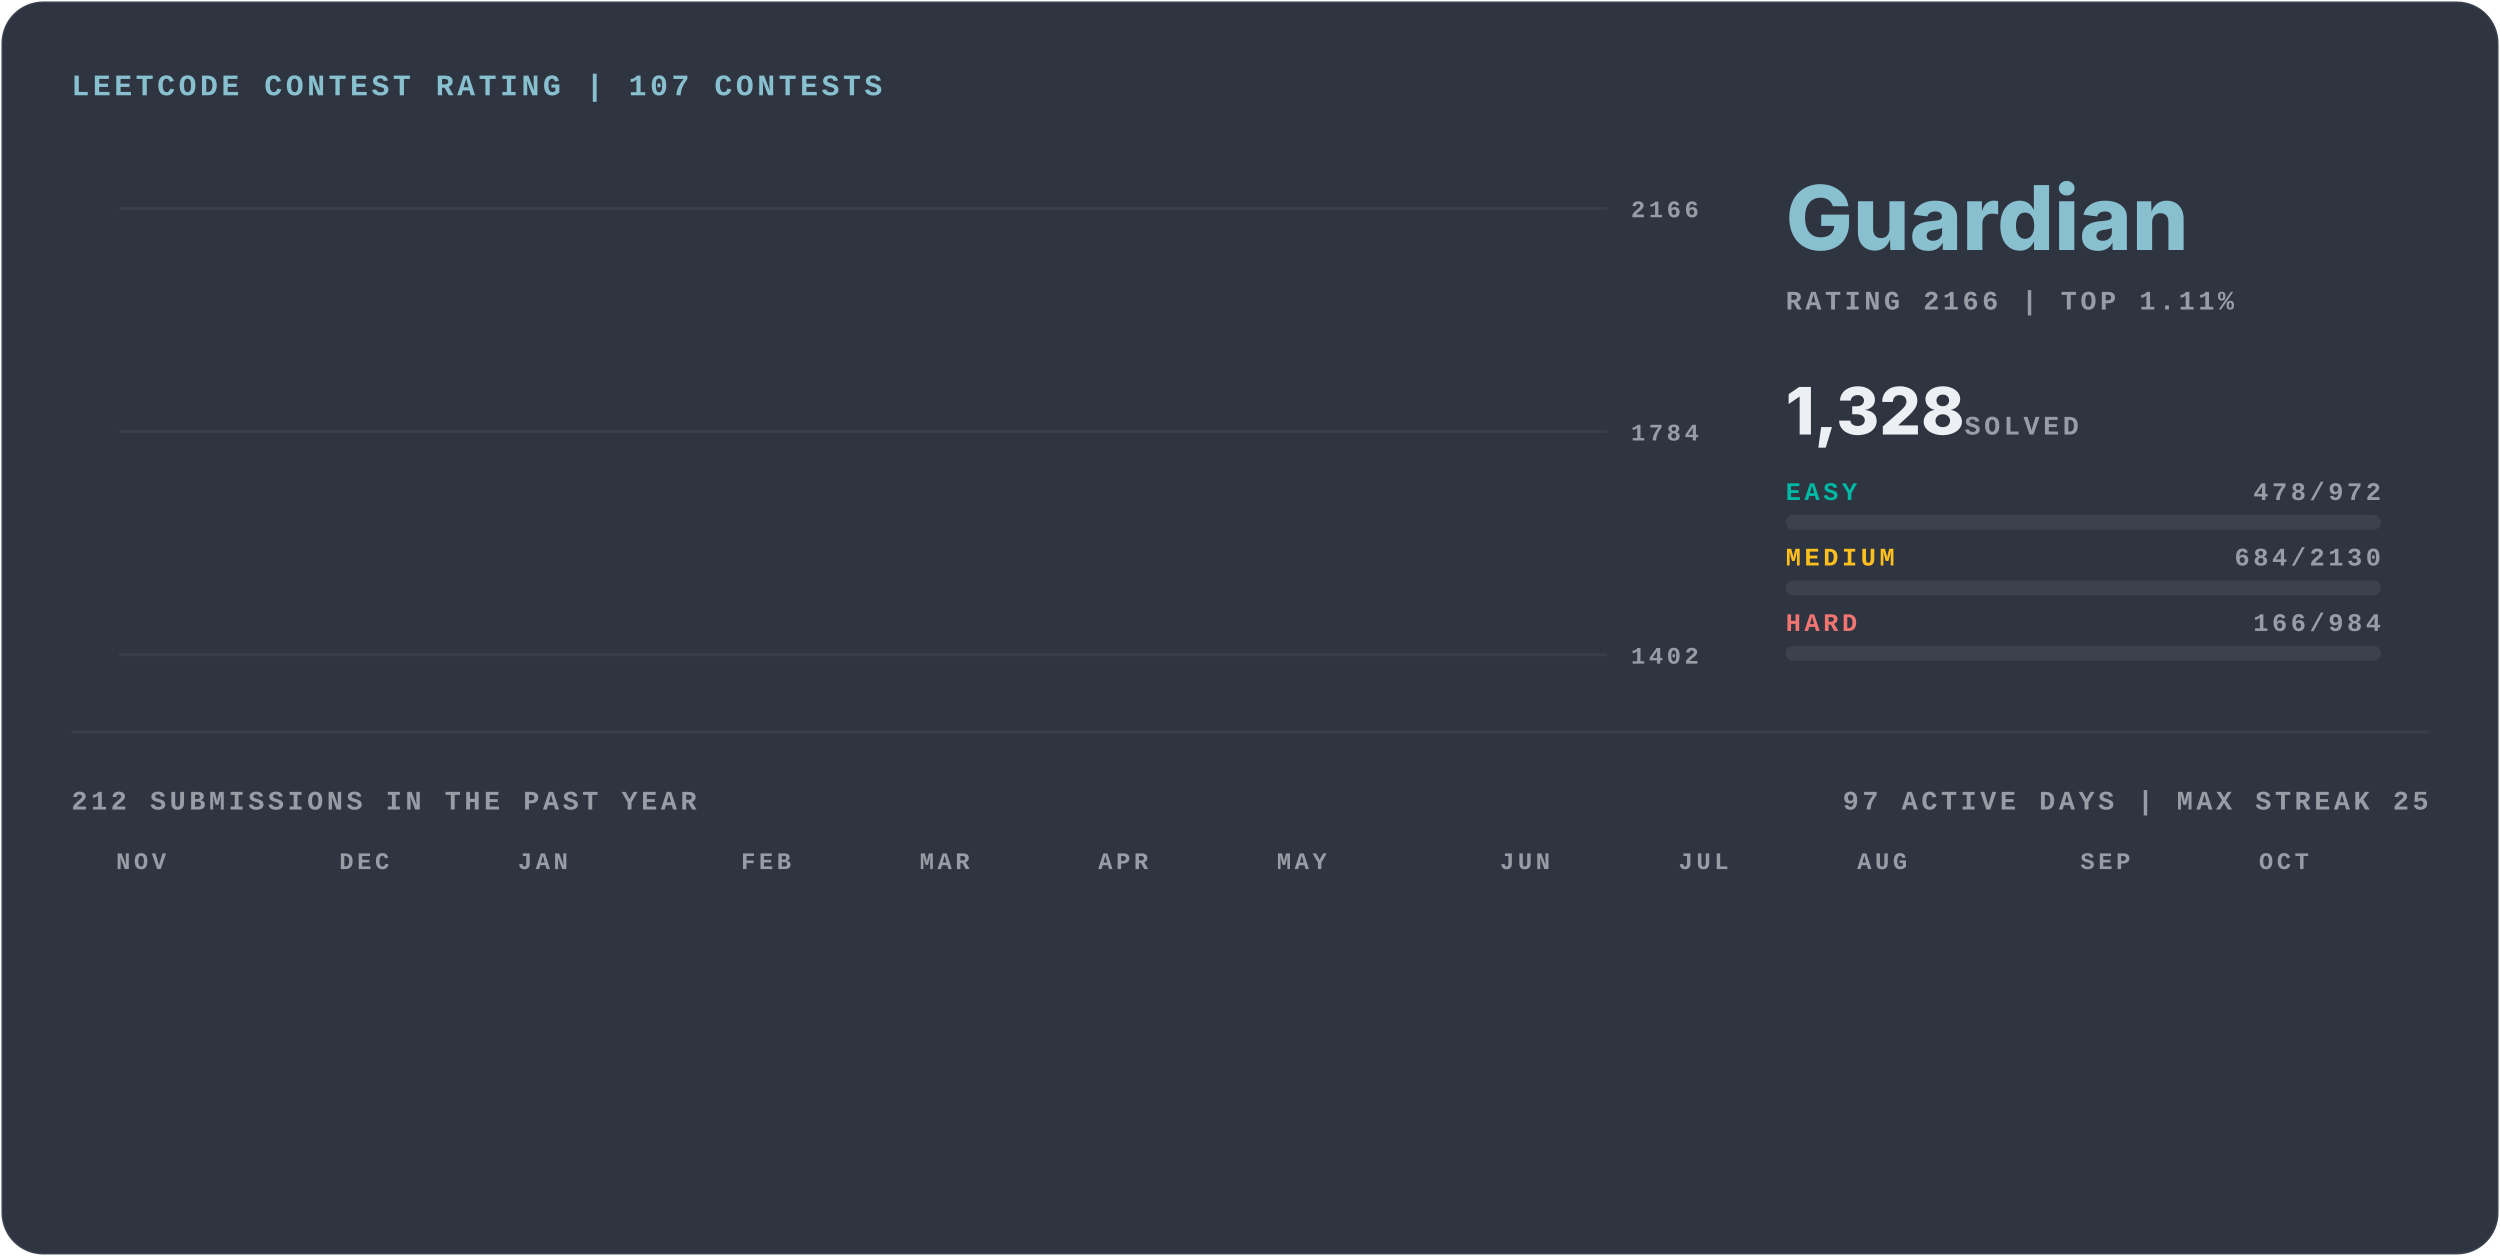
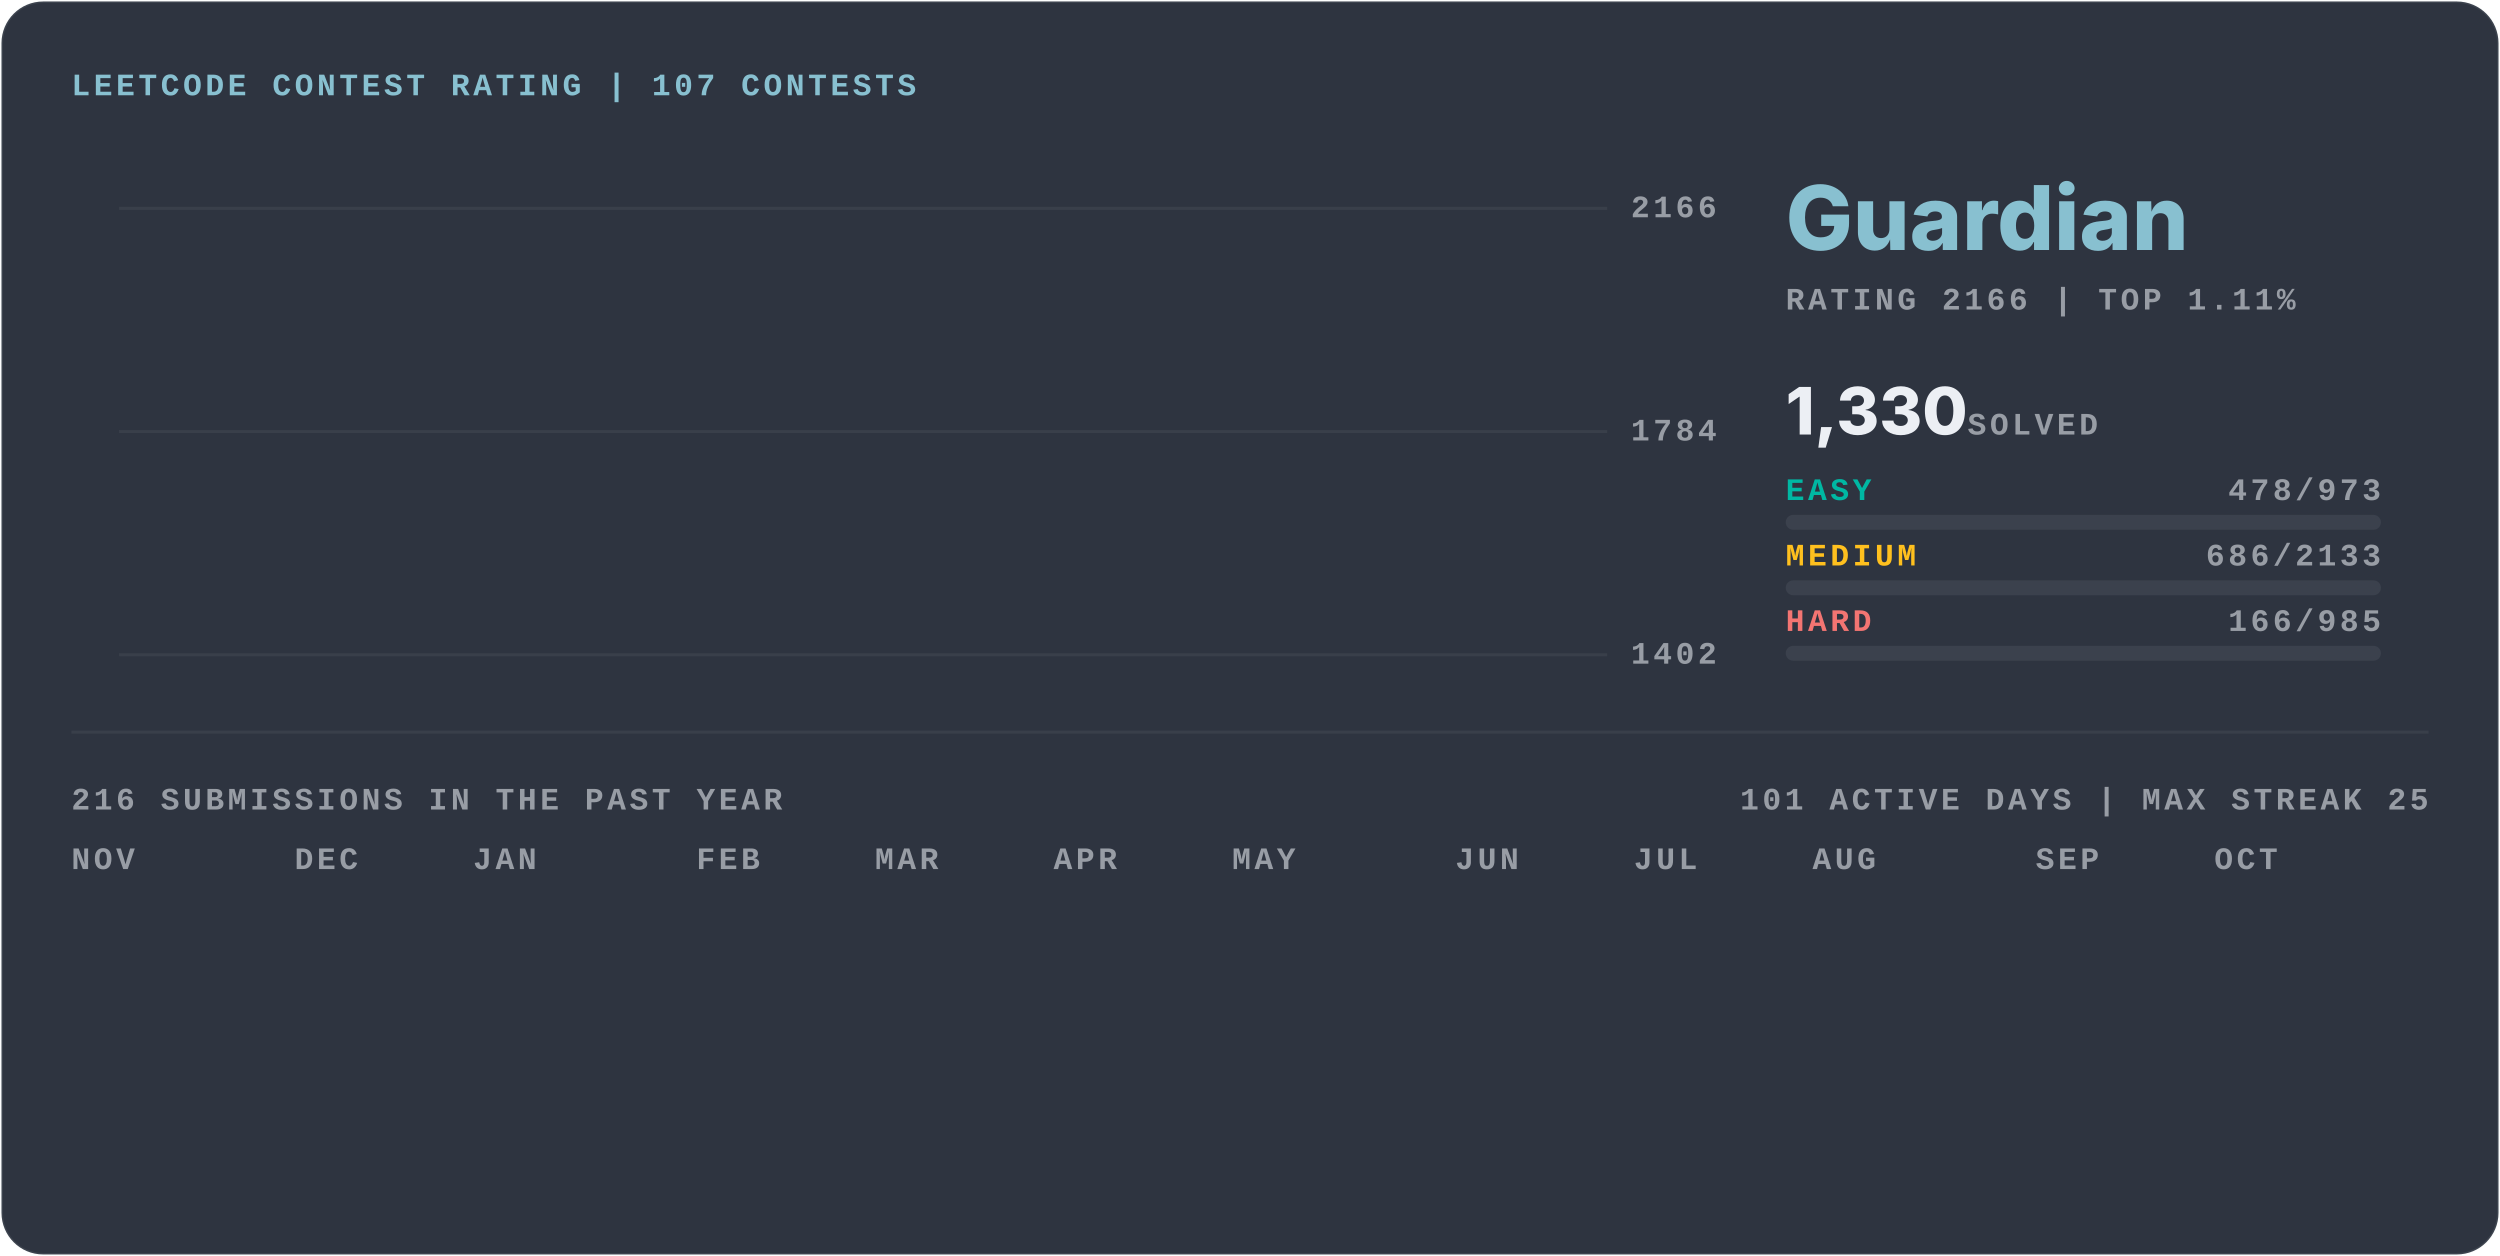
- <svg xmlns="http://www.w3.org/2000/svg" width="840" height="422" viewBox="0 0 840 422" role="img" aria-label="LeetCode sagargupta1610: Guardian, rating 2166, top 1.11%, 107 contests, 1328 solved, 212 submissions in the past year">
+ <svg xmlns="http://www.w3.org/2000/svg" width="840" height="422" viewBox="0 0 840 422" role="img" aria-label="LeetCode sagargupta1610: Guardian, rating 2166, top 1.11%, 107 contests, 1330 solved, 216 submissions in the past year">
  <style>.m{font-family:'JetBrains Mono','SFMono-Regular',Consolas,'Liberation Mono',Menlo,monospace;font-weight:700;letter-spacing:1.2px}.v{font-family:'Segoe UI',Inter,-apple-system,BlinkMacSystemFont,Helvetica,Arial,sans-serif;font-weight:800}.ring{animation:ring 2.2s ease-out 2.6s infinite;transform-origin:center;transform-box:fill-box}@keyframes ring{0%{opacity:0.9;transform:scale(1)}100%{opacity:0;transform:scale(2.8)}}.l1{fill:#608291}.l2{fill:#6e97a6}.l3{fill:#7babbb}.l4{fill:#88c0d0}</style>
  <defs>
    <linearGradient id="area" x1="0" y1="0" x2="0" y2="1">
      <stop offset="0" stop-color="#88c0d0" stop-opacity="0.28" />
      <stop offset="1" stop-color="#88c0d0" stop-opacity="0" />
    </linearGradient>
  </defs>
  <rect x="0.5" y="0.5" width="839" height="421" rx="14" fill="#2e3440" stroke="rgba(236,239,244,0.08)" />
-   <text class="m" x="24" y="32" fill="#88c0d0" font-size="10">LEETCODE CONTEST RATING | 107 CONTESTS</text>
+   <text class="m" x="24" y="32" fill="#88c0d0" font-size="10.5">LEETCODE CONTEST RATING | 107 CONTESTS</text>
  <line x1="40" y1="220.0" x2="540" y2="220.0" stroke="rgba(236,239,244,0.06)" />
-   <text class="m" x="548" y="223.0" fill="rgba(236,239,244,0.56)" font-size="8">1402</text>
+   <text class="m" x="548" y="223.0" fill="rgba(236,239,244,0.56)" font-size="10.5">1402</text>
  <line x1="40" y1="145.0" x2="540" y2="145.0" stroke="rgba(236,239,244,0.06)" />
-   <text class="m" x="548" y="148.0" fill="rgba(236,239,244,0.56)" font-size="8">1784</text>
+   <text class="m" x="548" y="148.0" fill="rgba(236,239,244,0.56)" font-size="10.5">1784</text>
  <line x1="40" y1="70.0" x2="540" y2="70.0" stroke="rgba(236,239,244,0.06)" />
-   <text class="m" x="548" y="73.0" fill="rgba(236,239,244,0.56)" font-size="8">2166</text>
+   <text class="m" x="548" y="73.0" fill="rgba(236,239,244,0.56)" font-size="10.5">2166</text>
  <path d="M40.0 213.5 L44.7 217.4 L49.4 217.1 L54.2 220.0 L58.9 217.1 L63.6 208.6 L68.3 210.8 L73.0 212.1 L77.7 212.7 L82.5 218.4 L87.2 214.5 L91.9 212.3 L96.6 210.2 L101.3 212.5 L106.0 204.5 L110.8 190.7 L115.5 192.3 L120.2 193.3 L124.9 196.8 L129.6 193.9 L134.3 190.9 L139.1 177.6 L143.8 176.6 L148.5 178.0 L153.2 177.6 L157.9 178.6 L162.6 178.8 L167.4 179.8 L172.1 187.0 L176.8 186.4 L181.5 185.8 L186.2 173.9 L190.9 167.4 L195.7 168.2 L200.4 163.3 L205.1 164.2 L209.8 168.6 L214.5 155.8 L219.2 151.9 L224.0 150.7 L228.7 149.9 L233.4 142.3 L238.1 139.3 L242.8 135.0 L247.5 135.6 L252.3 131.8 L257.0 126.0 L261.7 116.7 L266.4 115.5 L271.1 115.9 L275.8 114.2 L280.6 113.8 L285.3 110.6 L290.0 108.5 L294.7 101.2 L299.4 108.9 L304.2 108.7 L308.9 109.3 L313.6 103.8 L318.3 104.9 L323.0 104.4 L327.7 108.1 L332.5 109.3 L337.2 116.3 L341.9 124.2 L346.6 125.6 L351.3 117.1 L356.0 117.9 L360.8 113.6 L365.5 118.5 L370.2 108.1 L374.9 106.7 L379.6 110.8 L384.3 114.0 L389.1 118.1 L393.8 115.5 L398.5 112.6 L403.2 112.8 L407.9 115.9 L412.6 114.6 L417.4 113.0 L422.1 109.7 L426.8 117.9 L431.5 119.3 L436.2 109.5 L440.9 111.2 L445.7 110.8 L450.4 108.7 L455.1 113.4 L459.8 116.9 L464.5 119.1 L469.2 124.2 L474.0 124.8 L478.7 137.1 L483.4 141.7 L488.1 125.2 L492.8 128.9 L497.5 130.1 L502.3 136.6 L507.0 134.0 L511.7 131.5 L516.4 113.4 L521.1 126.2 L525.8 113.2 L530.6 97.7 L535.3 79.0 L540.0 70.0 L540 220 L40 220 Z" fill="url(#area)" opacity="0">
    <animate attributeName="opacity" to="1" begin="2.2s" dur="0.8s" fill="freeze" />
  </path>
  <path d="M40.0 213.5 L44.7 217.4 L49.4 217.1 L54.2 220.0 L58.9 217.1 L63.6 208.6 L68.3 210.8 L73.0 212.1 L77.7 212.7 L82.5 218.4 L87.2 214.5 L91.9 212.3 L96.6 210.2 L101.3 212.5 L106.0 204.5 L110.8 190.7 L115.5 192.3 L120.2 193.3 L124.9 196.8 L129.6 193.9 L134.3 190.9 L139.1 177.6 L143.8 176.6 L148.5 178.0 L153.2 177.6 L157.9 178.6 L162.6 178.8 L167.4 179.8 L172.1 187.0 L176.8 186.4 L181.5 185.8 L186.2 173.9 L190.9 167.4 L195.7 168.2 L200.4 163.3 L205.1 164.2 L209.8 168.6 L214.5 155.8 L219.2 151.9 L224.0 150.7 L228.7 149.9 L233.4 142.3 L238.1 139.3 L242.8 135.0 L247.5 135.6 L252.3 131.8 L257.0 126.0 L261.7 116.7 L266.4 115.5 L271.1 115.9 L275.8 114.2 L280.6 113.8 L285.3 110.6 L290.0 108.5 L294.7 101.2 L299.4 108.9 L304.2 108.7 L308.9 109.3 L313.6 103.8 L318.3 104.9 L323.0 104.4 L327.7 108.1 L332.5 109.3 L337.2 116.3 L341.9 124.2 L346.6 125.6 L351.3 117.1 L356.0 117.9 L360.8 113.6 L365.5 118.5 L370.2 108.1 L374.9 106.7 L379.6 110.8 L384.3 114.0 L389.1 118.1 L393.8 115.5 L398.5 112.6 L403.2 112.8 L407.9 115.9 L412.6 114.6 L417.4 113.0 L422.1 109.7 L426.8 117.9 L431.5 119.3 L436.2 109.5 L440.9 111.2 L445.7 110.8 L450.4 108.7 L455.1 113.4 L459.8 116.9 L464.5 119.1 L469.2 124.2 L474.0 124.8 L478.7 137.1 L483.4 141.7 L488.1 125.2 L492.8 128.9 L497.5 130.1 L502.3 136.6 L507.0 134.0 L511.7 131.5 L516.4 113.4 L521.1 126.2 L525.8 113.2 L530.6 97.7 L535.3 79.0 L540.0 70.0" fill="none" stroke="#88c0d0" stroke-width="2" stroke-linejoin="round" stroke-dasharray="745" stroke-dashoffset="745">
    <animate attributeName="stroke-dashoffset" from="745" to="0" dur="2.4s" begin="0.2s" fill="freeze" />
  </path>
  <circle class="ring" cx="540.0" cy="70.0" r="5" fill="none" stroke="#88c0d0" stroke-width="1.5" opacity="0">
    <set attributeName="opacity" to="1" begin="2.6s" fill="freeze" />
  </circle>
  <circle cx="540.0" cy="70.0" r="4" fill="#88c0d0" opacity="0">
    <set attributeName="opacity" to="1" begin="2.6s" fill="freeze" />
  </circle>
-   <text class="m" x="534.0" y="58.0" text-anchor="end" fill="#88c0d0" font-size="9" opacity="0">PEAK 2166<set attributeName="opacity" to="1" begin="2.6s" fill="freeze" />
+   <text class="m" x="534.0" y="58.0" text-anchor="end" fill="#88c0d0" font-size="10.5" opacity="0">PEAK 2166<set attributeName="opacity" to="1" begin="2.6s" fill="freeze" />
  </text>
  <text class="v" x="600" y="84" fill="#88c0d0" font-size="30">Guardian</text>
-   <text class="m" x="600" y="104" fill="rgba(236,239,244,0.56)" font-size="9">RATING 2166  |  TOP 1.11%</text>
-   <text class="v" x="600" y="146" fill="#eceff4" font-size="22">1,328<tspan class="m" font-size="9" fill="rgba(236,239,244,0.56)">  SOLVED</tspan>
+   <text class="m" x="600" y="104" fill="rgba(236,239,244,0.56)" font-size="10.5">RATING 2166  |  TOP 1.11%</text>
+   <text class="v" x="600" y="146" fill="#eceff4" font-size="22">1,330<tspan class="m" font-size="10.5" fill="rgba(236,239,244,0.56)">  SOLVED</tspan>
  </text>
-   <text class="m" x="600" y="168" fill="#00b8a3" font-size="8.5">EASY</text>
-   <text class="m" x="800" y="168" text-anchor="end" fill="rgba(236,239,244,0.56)" font-size="8.5">478/972</text>
+   <text class="m" x="600" y="168" fill="#00b8a3" font-size="10.5">EASY</text>
+   <text class="m" x="800" y="168" text-anchor="end" fill="rgba(236,239,244,0.56)" font-size="10.5">478/973</text>
  <rect x="600" y="173" width="200" height="5" rx="2.5" fill="rgba(236,239,244,0.07)" />
-   <rect x="600" y="173" width="98.4" height="5" rx="2.5" fill="#00b8a3" transform="scale(0 1)" style="transform-origin:600px 0">
+   <rect x="600" y="173" width="98.3" height="5" rx="2.5" fill="#00b8a3" transform="scale(0 1)" style="transform-origin:600px 0">
    <animateTransform attributeName="transform" type="scale" from="0 1" to="1 1" begin="0.6s" dur="0.9s" fill="freeze" />
  </rect>
-   <text class="m" x="600" y="190" fill="#ffc01e" font-size="8.5">MEDIUM</text>
-   <text class="m" x="800" y="190" text-anchor="end" fill="rgba(236,239,244,0.56)" font-size="8.5">684/2130</text>
+   <text class="m" x="600" y="190" fill="#ffc01e" font-size="10.5">MEDIUM</text>
+   <text class="m" x="800" y="190" text-anchor="end" fill="rgba(236,239,244,0.56)" font-size="10.5">686/2133</text>
  <rect x="600" y="195" width="200" height="5" rx="2.5" fill="rgba(236,239,244,0.07)" />
-   <rect x="600" y="195" width="64.2" height="5" rx="2.5" fill="#ffc01e" transform="scale(0 1)" style="transform-origin:600px 0">
+   <rect x="600" y="195" width="64.3" height="5" rx="2.5" fill="#ffc01e" transform="scale(0 1)" style="transform-origin:600px 0">
    <animateTransform attributeName="transform" type="scale" from="0 1" to="1 1" begin="0.8s" dur="0.9s" fill="freeze" />
  </rect>
-   <text class="m" x="600" y="212" fill="#f37572" font-size="8.5">HARD</text>
-   <text class="m" x="800" y="212" text-anchor="end" fill="rgba(236,239,244,0.56)" font-size="8.5">166/984</text>
+   <text class="m" x="600" y="212" fill="#f37572" font-size="10.5">HARD</text>
+   <text class="m" x="800" y="212" text-anchor="end" fill="rgba(236,239,244,0.56)" font-size="10.5">166/985</text>
  <rect x="600" y="217" width="200" height="5" rx="2.5" fill="rgba(236,239,244,0.07)" />
  <rect x="600" y="217" width="33.7" height="5" rx="2.5" fill="#f37572" transform="scale(0 1)" style="transform-origin:600px 0">
    <animateTransform attributeName="transform" type="scale" from="0 1" to="1 1" begin="1.0s" dur="0.9s" fill="freeze" />
  </rect>
  <line x1="24" y1="246" x2="816" y2="246" stroke="rgba(236,239,244,0.06)" />
-   <text class="m" x="24" y="272" fill="rgba(236,239,244,0.56)" font-size="9">212 SUBMISSIONS IN THE PAST YEAR</text>
-   <text class="m" x="816" y="272" text-anchor="end" fill="rgba(236,239,244,0.56)" font-size="9">97 ACTIVE DAYS  |  MAX STREAK 25</text>
-   <text class="m" x="39" y="292" fill="rgba(236,239,244,0.56)" font-size="8">NOV</text>
-   <text class="m" x="114" y="292" fill="rgba(236,239,244,0.56)" font-size="8">DEC</text>
-   <text class="m" x="174" y="292" fill="rgba(236,239,244,0.56)" font-size="8">JAN</text>
-   <text class="m" x="249" y="292" fill="rgba(236,239,244,0.56)" font-size="8">FEB</text>
-   <text class="m" x="309" y="292" fill="rgba(236,239,244,0.56)" font-size="8">MAR</text>
-   <text class="m" x="369" y="292" fill="rgba(236,239,244,0.56)" font-size="8">APR</text>
-   <text class="m" x="429" y="292" fill="rgba(236,239,244,0.56)" font-size="8">MAY</text>
-   <text class="m" x="504" y="292" fill="rgba(236,239,244,0.56)" font-size="8">JUN</text>
-   <text class="m" x="564" y="292" fill="rgba(236,239,244,0.56)" font-size="8">JUL</text>
-   <text class="m" x="624" y="292" fill="rgba(236,239,244,0.56)" font-size="8">AUG</text>
-   <text class="m" x="699" y="292" fill="rgba(236,239,244,0.56)" font-size="8">SEP</text>
-   <text class="m" x="759" y="292" fill="rgba(236,239,244,0.56)" font-size="8">OCT</text>
+   <text class="m" x="24" y="272" fill="rgba(236,239,244,0.56)" font-size="10.5">216 SUBMISSIONS IN THE PAST YEAR</text>
+   <text class="m" x="816" y="272" text-anchor="end" fill="rgba(236,239,244,0.56)" font-size="10.5">101 ACTIVE DAYS  |  MAX STREAK 25</text>
+   <text class="m" x="24" y="292" fill="rgba(236,239,244,0.56)" font-size="10.5">NOV</text>
+   <text class="m" x="99" y="292" fill="rgba(236,239,244,0.56)" font-size="10.5">DEC</text>
+   <text class="m" x="159" y="292" fill="rgba(236,239,244,0.56)" font-size="10.5">JAN</text>
+   <text class="m" x="234" y="292" fill="rgba(236,239,244,0.56)" font-size="10.5">FEB</text>
+   <text class="m" x="294" y="292" fill="rgba(236,239,244,0.56)" font-size="10.5">MAR</text>
+   <text class="m" x="354" y="292" fill="rgba(236,239,244,0.56)" font-size="10.5">APR</text>
+   <text class="m" x="414" y="292" fill="rgba(236,239,244,0.56)" font-size="10.5">MAY</text>
+   <text class="m" x="489" y="292" fill="rgba(236,239,244,0.56)" font-size="10.5">JUN</text>
+   <text class="m" x="549" y="292" fill="rgba(236,239,244,0.56)" font-size="10.5">JUL</text>
+   <text class="m" x="609" y="292" fill="rgba(236,239,244,0.56)" font-size="10.5">AUG</text>
+   <text class="m" x="684" y="292" fill="rgba(236,239,244,0.56)" font-size="10.5">SEP</text>
+   <text class="m" x="744" y="292" fill="rgba(236,239,244,0.56)" font-size="10.5">OCT</text>
  <defs>
    <pattern id="day" x="24" y="300" width="15" height="15" patternUnits="userSpaceOnUse">
      <rect width="12" height="12" rx="2" fill="rgba(236,239,244,0.07)" />
    </pattern>
  </defs>
  <g opacity="0">
    <animate attributeName="opacity" to="1" begin="0.2s" dur="0.6s" fill="freeze" />
    <rect x="24" y="300" width="780" height="102" fill="url(#day)" />
    <rect x="804" y="300" width="12" height="12" fill="url(#day)" />
  </g>
  <g opacity="0">
-     <animate attributeName="opacity" to="1" begin="0.49s" dur="0.4s" fill="freeze" />
-     <rect x="69" y="300" width="12" height="12" rx="2" class="l2" />
-   </g>
-   <g opacity="0">
-     <animate attributeName="opacity" to="1" begin="0.58s" dur="0.4s" fill="freeze" />
-     <rect x="114" y="375" width="12" height="12" rx="2" class="l3" />
+     <animate attributeName="opacity" to="1" begin="0.46s" dur="0.4s" fill="freeze" />
+     <rect x="54" y="300" width="12" height="12" rx="2" class="l2" />
+   </g>
+   <g opacity="0">
+     <animate attributeName="opacity" to="1" begin="0.55s" dur="0.4s" fill="freeze" />
+     <rect x="99" y="375" width="12" height="12" rx="2" class="l3" />
+   </g>
+   <g opacity="0">
+     <animate attributeName="opacity" to="1" begin="0.61s" dur="0.4s" fill="freeze" />
+     <rect x="129" y="300" width="12" height="12" rx="2" class="l3" />
+     <rect x="129" y="315" width="12" height="12" rx="2" class="l2" />
+     <rect x="129" y="375" width="12" height="12" rx="2" class="l2" />
  </g>
  <g opacity="0">
    <animate attributeName="opacity" to="1" begin="0.64s" dur="0.4s" fill="freeze" />
-     <rect x="144" y="300" width="12" height="12" rx="2" class="l3" />
-     <rect x="144" y="315" width="12" height="12" rx="2" class="l2" />
-     <rect x="144" y="375" width="12" height="12" rx="2" class="l2" />
+     <rect x="144" y="330" width="12" height="12" rx="2" class="l4" />
  </g>
  <g opacity="0">
    <animate attributeName="opacity" to="1" begin="0.67s" dur="0.4s" fill="freeze" />
-     <rect x="159" y="330" width="12" height="12" rx="2" class="l4" />
+     <rect x="159" y="330" width="12" height="12" rx="2" class="l2" />
+     <rect x="159" y="360" width="12" height="12" rx="2" class="l1" />
+     <rect x="159" y="390" width="12" height="12" rx="2" class="l1" />
  </g>
  <g opacity="0">
    <animate attributeName="opacity" to="1" begin="0.70s" dur="0.4s" fill="freeze" />
-     <rect x="174" y="330" width="12" height="12" rx="2" class="l2" />
-     <rect x="174" y="360" width="12" height="12" rx="2" class="l1" />
-     <rect x="174" y="390" width="12" height="12" rx="2" class="l1" />
+     <rect x="174" y="300" width="12" height="12" rx="2" class="l3" />
+     <rect x="174" y="330" width="12" height="12" rx="2" class="l1" />
+     <rect x="174" y="345" width="12" height="12" rx="2" class="l3" />
  </g>
  <g opacity="0">
    <animate attributeName="opacity" to="1" begin="0.73s" dur="0.4s" fill="freeze" />
-     <rect x="189" y="300" width="12" height="12" rx="2" class="l3" />
-     <rect x="189" y="330" width="12" height="12" rx="2" class="l1" />
-     <rect x="189" y="345" width="12" height="12" rx="2" class="l3" />
-   </g>
-   <g opacity="0">
-     <animate attributeName="opacity" to="1" begin="0.76s" dur="0.4s" fill="freeze" />
-     <rect x="204" y="390" width="12" height="12" rx="2" class="l2" />
+     <rect x="189" y="390" width="12" height="12" rx="2" class="l2" />
+   </g>
+   <g opacity="0">
+     <animate attributeName="opacity" to="1" begin="0.79s" dur="0.4s" fill="freeze" />
+     <rect x="219" y="390" width="12" height="12" rx="2" class="l1" />
  </g>
  <g opacity="0">
    <animate attributeName="opacity" to="1" begin="0.82s" dur="0.4s" fill="freeze" />
-     <rect x="234" y="390" width="12" height="12" rx="2" class="l1" />
-   </g>
-   <g opacity="0">
-     <animate attributeName="opacity" to="1" begin="0.85s" dur="0.4s" fill="freeze" />
-     <rect x="249" y="300" width="12" height="12" rx="2" class="l1" />
+     <rect x="234" y="300" width="12" height="12" rx="2" class="l1" />
+   </g>
+   <g opacity="0">
+     <animate attributeName="opacity" to="1" begin="0.88s" dur="0.4s" fill="freeze" />
+     <rect x="264" y="315" width="12" height="12" rx="2" class="l2" />
+     <rect x="264" y="330" width="12" height="12" rx="2" class="l1" />
+     <rect x="264" y="345" width="12" height="12" rx="2" class="l3" />
  </g>
  <g opacity="0">
    <animate attributeName="opacity" to="1" begin="0.91s" dur="0.4s" fill="freeze" />
-     <rect x="279" y="315" width="12" height="12" rx="2" class="l2" />
-     <rect x="279" y="330" width="12" height="12" rx="2" class="l1" />
-     <rect x="279" y="345" width="12" height="12" rx="2" class="l3" />
-   </g>
-   <g opacity="0">
-     <animate attributeName="opacity" to="1" begin="0.94s" dur="0.4s" fill="freeze" />
-     <rect x="294" y="300" width="12" height="12" rx="2" class="l2" />
-     <rect x="294" y="315" width="12" height="12" rx="2" class="l1" />
-     <rect x="294" y="330" width="12" height="12" rx="2" class="l4" />
-     <rect x="294" y="345" width="12" height="12" rx="2" class="l1" />
-     <rect x="294" y="390" width="12" height="12" rx="2" class="l3" />
+     <rect x="279" y="300" width="12" height="12" rx="2" class="l2" />
+     <rect x="279" y="315" width="12" height="12" rx="2" class="l1" />
+     <rect x="279" y="330" width="12" height="12" rx="2" class="l4" />
+     <rect x="279" y="345" width="12" height="12" rx="2" class="l1" />
+     <rect x="279" y="390" width="12" height="12" rx="2" class="l3" />
+   </g>
+   <g opacity="0">
+     <animate attributeName="opacity" to="1" begin="1.00s" dur="0.4s" fill="freeze" />
+     <rect x="324" y="345" width="12" height="12" rx="2" class="l3" />
  </g>
  <g opacity="0">
    <animate attributeName="opacity" to="1" begin="1.03s" dur="0.4s" fill="freeze" />
-     <rect x="339" y="345" width="12" height="12" rx="2" class="l3" />
+     <rect x="339" y="315" width="12" height="12" rx="2" class="l3" />
  </g>
  <g opacity="0">
    <animate attributeName="opacity" to="1" begin="1.06s" dur="0.4s" fill="freeze" />
-     <rect x="354" y="315" width="12" height="12" rx="2" class="l3" />
+     <rect x="354" y="315" width="12" height="12" rx="2" class="l2" />
+     <rect x="354" y="360" width="12" height="12" rx="2" class="l2" />
+     <rect x="354" y="375" width="12" height="12" rx="2" class="l1" />
  </g>
  <g opacity="0">
    <animate attributeName="opacity" to="1" begin="1.09s" dur="0.4s" fill="freeze" />
-     <rect x="369" y="315" width="12" height="12" rx="2" class="l2" />
-     <rect x="369" y="360" width="12" height="12" rx="2" class="l2" />
-     <rect x="369" y="375" width="12" height="12" rx="2" class="l1" />
+     <rect x="369" y="360" width="12" height="12" rx="2" class="l1" />
+     <rect x="369" y="390" width="12" height="12" rx="2" class="l3" />
  </g>
  <g opacity="0">
    <animate attributeName="opacity" to="1" begin="1.12s" dur="0.4s" fill="freeze" />
-     <rect x="384" y="360" width="12" height="12" rx="2" class="l1" />
-     <rect x="384" y="390" width="12" height="12" rx="2" class="l3" />
+     <rect x="384" y="390" width="12" height="12" rx="2" class="l1" />
  </g>
  <g opacity="0">
    <animate attributeName="opacity" to="1" begin="1.15s" dur="0.4s" fill="freeze" />
-     <rect x="399" y="390" width="12" height="12" rx="2" class="l1" />
-   </g>
-   <g opacity="0">
-     <animate attributeName="opacity" to="1" begin="1.18s" dur="0.4s" fill="freeze" />
-     <rect x="414" y="300" width="12" height="12" rx="2" class="l2" />
-     <rect x="414" y="375" width="12" height="12" rx="2" class="l2" />
+     <rect x="399" y="300" width="12" height="12" rx="2" class="l2" />
+     <rect x="399" y="375" width="12" height="12" rx="2" class="l2" />
+   </g>
+   <g opacity="0">
+     <animate attributeName="opacity" to="1" begin="1.54s" dur="0.4s" fill="freeze" />
+     <rect x="594" y="300" width="12" height="12" rx="2" class="l1" />
+     <rect x="594" y="375" width="12" height="12" rx="2" class="l1" />
  </g>
  <g opacity="0">
    <animate attributeName="opacity" to="1" begin="1.57s" dur="0.4s" fill="freeze" />
    <rect x="609" y="300" width="12" height="12" rx="2" class="l1" />
+     <rect x="609" y="315" width="12" height="12" rx="2" class="l1" />
+     <rect x="609" y="330" width="12" height="12" rx="2" class="l2" />
+     <rect x="609" y="345" width="12" height="12" rx="2" class="l1" />
+     <rect x="609" y="360" width="12" height="12" rx="2" class="l1" />
    <rect x="609" y="375" width="12" height="12" rx="2" class="l1" />
+     <rect x="609" y="390" width="12" height="12" rx="2" class="l1" />
  </g>
  <g opacity="0">
    <animate attributeName="opacity" to="1" begin="1.60s" dur="0.4s" fill="freeze" />
    <rect x="624" y="300" width="12" height="12" rx="2" class="l1" />
    <rect x="624" y="315" width="12" height="12" rx="2" class="l1" />
-     <rect x="624" y="330" width="12" height="12" rx="2" class="l2" />
+     <rect x="624" y="330" width="12" height="12" rx="2" class="l1" />
    <rect x="624" y="345" width="12" height="12" rx="2" class="l1" />
-     <rect x="624" y="360" width="12" height="12" rx="2" class="l1" />
+     <rect x="624" y="360" width="12" height="12" rx="2" class="l3" />
    <rect x="624" y="375" width="12" height="12" rx="2" class="l1" />
    <rect x="624" y="390" width="12" height="12" rx="2" class="l1" />
  </g>
  <g opacity="0">
    <animate attributeName="opacity" to="1" begin="1.63s" dur="0.4s" fill="freeze" />
-     <rect x="639" y="300" width="12" height="12" rx="2" class="l1" />
+     <rect x="639" y="300" width="12" height="12" rx="2" class="l3" />
    <rect x="639" y="315" width="12" height="12" rx="2" class="l1" />
    <rect x="639" y="330" width="12" height="12" rx="2" class="l1" />
    <rect x="639" y="345" width="12" height="12" rx="2" class="l1" />
-     <rect x="639" y="360" width="12" height="12" rx="2" class="l3" />
-     <rect x="639" y="375" width="12" height="12" rx="2" class="l1" />
+     <rect x="639" y="360" width="12" height="12" rx="2" class="l1" />
+     <rect x="639" y="375" width="12" height="12" rx="2" class="l3" />
    <rect x="639" y="390" width="12" height="12" rx="2" class="l1" />
  </g>
  <g opacity="0">
    <animate attributeName="opacity" to="1" begin="1.66s" dur="0.4s" fill="freeze" />
    <rect x="654" y="300" width="12" height="12" rx="2" class="l3" />
    <rect x="654" y="315" width="12" height="12" rx="2" class="l1" />
    <rect x="654" y="330" width="12" height="12" rx="2" class="l1" />
    <rect x="654" y="345" width="12" height="12" rx="2" class="l1" />
-     <rect x="654" y="360" width="12" height="12" rx="2" class="l1" />
-     <rect x="654" y="375" width="12" height="12" rx="2" class="l3" />
-     <rect x="654" y="390" width="12" height="12" rx="2" class="l1" />
-   </g>
-   <g opacity="0">
-     <animate attributeName="opacity" to="1" begin="1.69s" dur="0.4s" fill="freeze" />
-     <rect x="669" y="300" width="12" height="12" rx="2" class="l3" />
-     <rect x="669" y="315" width="12" height="12" rx="2" class="l1" />
-     <rect x="669" y="330" width="12" height="12" rx="2" class="l1" />
-     <rect x="669" y="345" width="12" height="12" rx="2" class="l1" />
+   </g>
+   <g opacity="0">
+     <animate attributeName="opacity" to="1" begin="1.72s" dur="0.4s" fill="freeze" />
+     <rect x="684" y="315" width="12" height="12" rx="2" class="l1" />
+     <rect x="684" y="330" width="12" height="12" rx="2" class="l1" />
+     <rect x="684" y="345" width="12" height="12" rx="2" class="l1" />
+     <rect x="684" y="360" width="12" height="12" rx="2" class="l1" />
+     <rect x="684" y="375" width="12" height="12" rx="2" class="l1" />
+     <rect x="684" y="390" width="12" height="12" rx="2" class="l1" />
  </g>
  <g opacity="0">
    <animate attributeName="opacity" to="1" begin="1.75s" dur="0.4s" fill="freeze" />
+     <rect x="699" y="300" width="12" height="12" rx="2" class="l3" />
    <rect x="699" y="315" width="12" height="12" rx="2" class="l1" />
    <rect x="699" y="330" width="12" height="12" rx="2" class="l1" />
    <rect x="699" y="345" width="12" height="12" rx="2" class="l1" />
    <rect x="699" y="360" width="12" height="12" rx="2" class="l1" />
    <rect x="699" y="375" width="12" height="12" rx="2" class="l1" />
    <rect x="699" y="390" width="12" height="12" rx="2" class="l1" />
  </g>
  <g opacity="0">
    <animate attributeName="opacity" to="1" begin="1.78s" dur="0.4s" fill="freeze" />
    <rect x="714" y="300" width="12" height="12" rx="2" class="l3" />
    <rect x="714" y="315" width="12" height="12" rx="2" class="l1" />
    <rect x="714" y="330" width="12" height="12" rx="2" class="l1" />
    <rect x="714" y="345" width="12" height="12" rx="2" class="l1" />
    <rect x="714" y="360" width="12" height="12" rx="2" class="l1" />
    <rect x="714" y="375" width="12" height="12" rx="2" class="l1" />
    <rect x="714" y="390" width="12" height="12" rx="2" class="l1" />
  </g>
  <g opacity="0">
    <animate attributeName="opacity" to="1" begin="1.81s" dur="0.4s" fill="freeze" />
-     <rect x="729" y="300" width="12" height="12" rx="2" class="l3" />
+     <rect x="729" y="300" width="12" height="12" rx="2" class="l1" />
    <rect x="729" y="315" width="12" height="12" rx="2" class="l1" />
    <rect x="729" y="330" width="12" height="12" rx="2" class="l1" />
    <rect x="729" y="345" width="12" height="12" rx="2" class="l1" />
-     <rect x="729" y="360" width="12" height="12" rx="2" class="l1" />
-     <rect x="729" y="375" width="12" height="12" rx="2" class="l1" />
-     <rect x="729" y="390" width="12" height="12" rx="2" class="l1" />
  </g>
  <g opacity="0">
    <animate attributeName="opacity" to="1" begin="1.84s" dur="0.4s" fill="freeze" />
    <rect x="744" y="300" width="12" height="12" rx="2" class="l1" />
    <rect x="744" y="315" width="12" height="12" rx="2" class="l1" />
-     <rect x="744" y="330" width="12" height="12" rx="2" class="l1" />
-     <rect x="744" y="345" width="12" height="12" rx="2" class="l1" />
+     <rect x="744" y="345" width="12" height="12" rx="2" class="l2" />
+     <rect x="744" y="360" width="12" height="12" rx="2" class="l1" />
  </g>
  <g opacity="0">
    <animate attributeName="opacity" to="1" begin="1.87s" dur="0.4s" fill="freeze" />
-     <rect x="759" y="300" width="12" height="12" rx="2" class="l1" />
-     <rect x="759" y="315" width="12" height="12" rx="2" class="l1" />
-     <rect x="759" y="345" width="12" height="12" rx="2" class="l2" />
+     <rect x="759" y="330" width="12" height="12" rx="2" class="l1" />
    <rect x="759" y="360" width="12" height="12" rx="2" class="l1" />
  </g>
  <g opacity="0">
    <animate attributeName="opacity" to="1" begin="1.90s" dur="0.4s" fill="freeze" />
+     <rect x="774" y="300" width="12" height="12" rx="2" class="l1" />
    <rect x="774" y="330" width="12" height="12" rx="2" class="l1" />
+     <rect x="774" y="345" width="12" height="12" rx="2" class="l1" />
    <rect x="774" y="360" width="12" height="12" rx="2" class="l1" />
+     <rect x="774" y="375" width="12" height="12" rx="2" class="l1" />
+     <rect x="774" y="390" width="12" height="12" rx="2" class="l1" />
  </g>
  <g opacity="0">
    <animate attributeName="opacity" to="1" begin="1.93s" dur="0.4s" fill="freeze" />
    <rect x="789" y="300" width="12" height="12" rx="2" class="l1" />
-     <rect x="789" y="330" width="12" height="12" rx="2" class="l1" />
    <rect x="789" y="345" width="12" height="12" rx="2" class="l1" />
-     <rect x="789" y="360" width="12" height="12" rx="2" class="l1" />
    <rect x="789" y="375" width="12" height="12" rx="2" class="l1" />
    <rect x="789" y="390" width="12" height="12" rx="2" class="l1" />
  </g>
  <g opacity="0">
    <animate attributeName="opacity" to="1" begin="1.96s" dur="0.4s" fill="freeze" />
    <rect x="804" y="300" width="12" height="12" rx="2" class="l1" />
  </g>
</svg>
